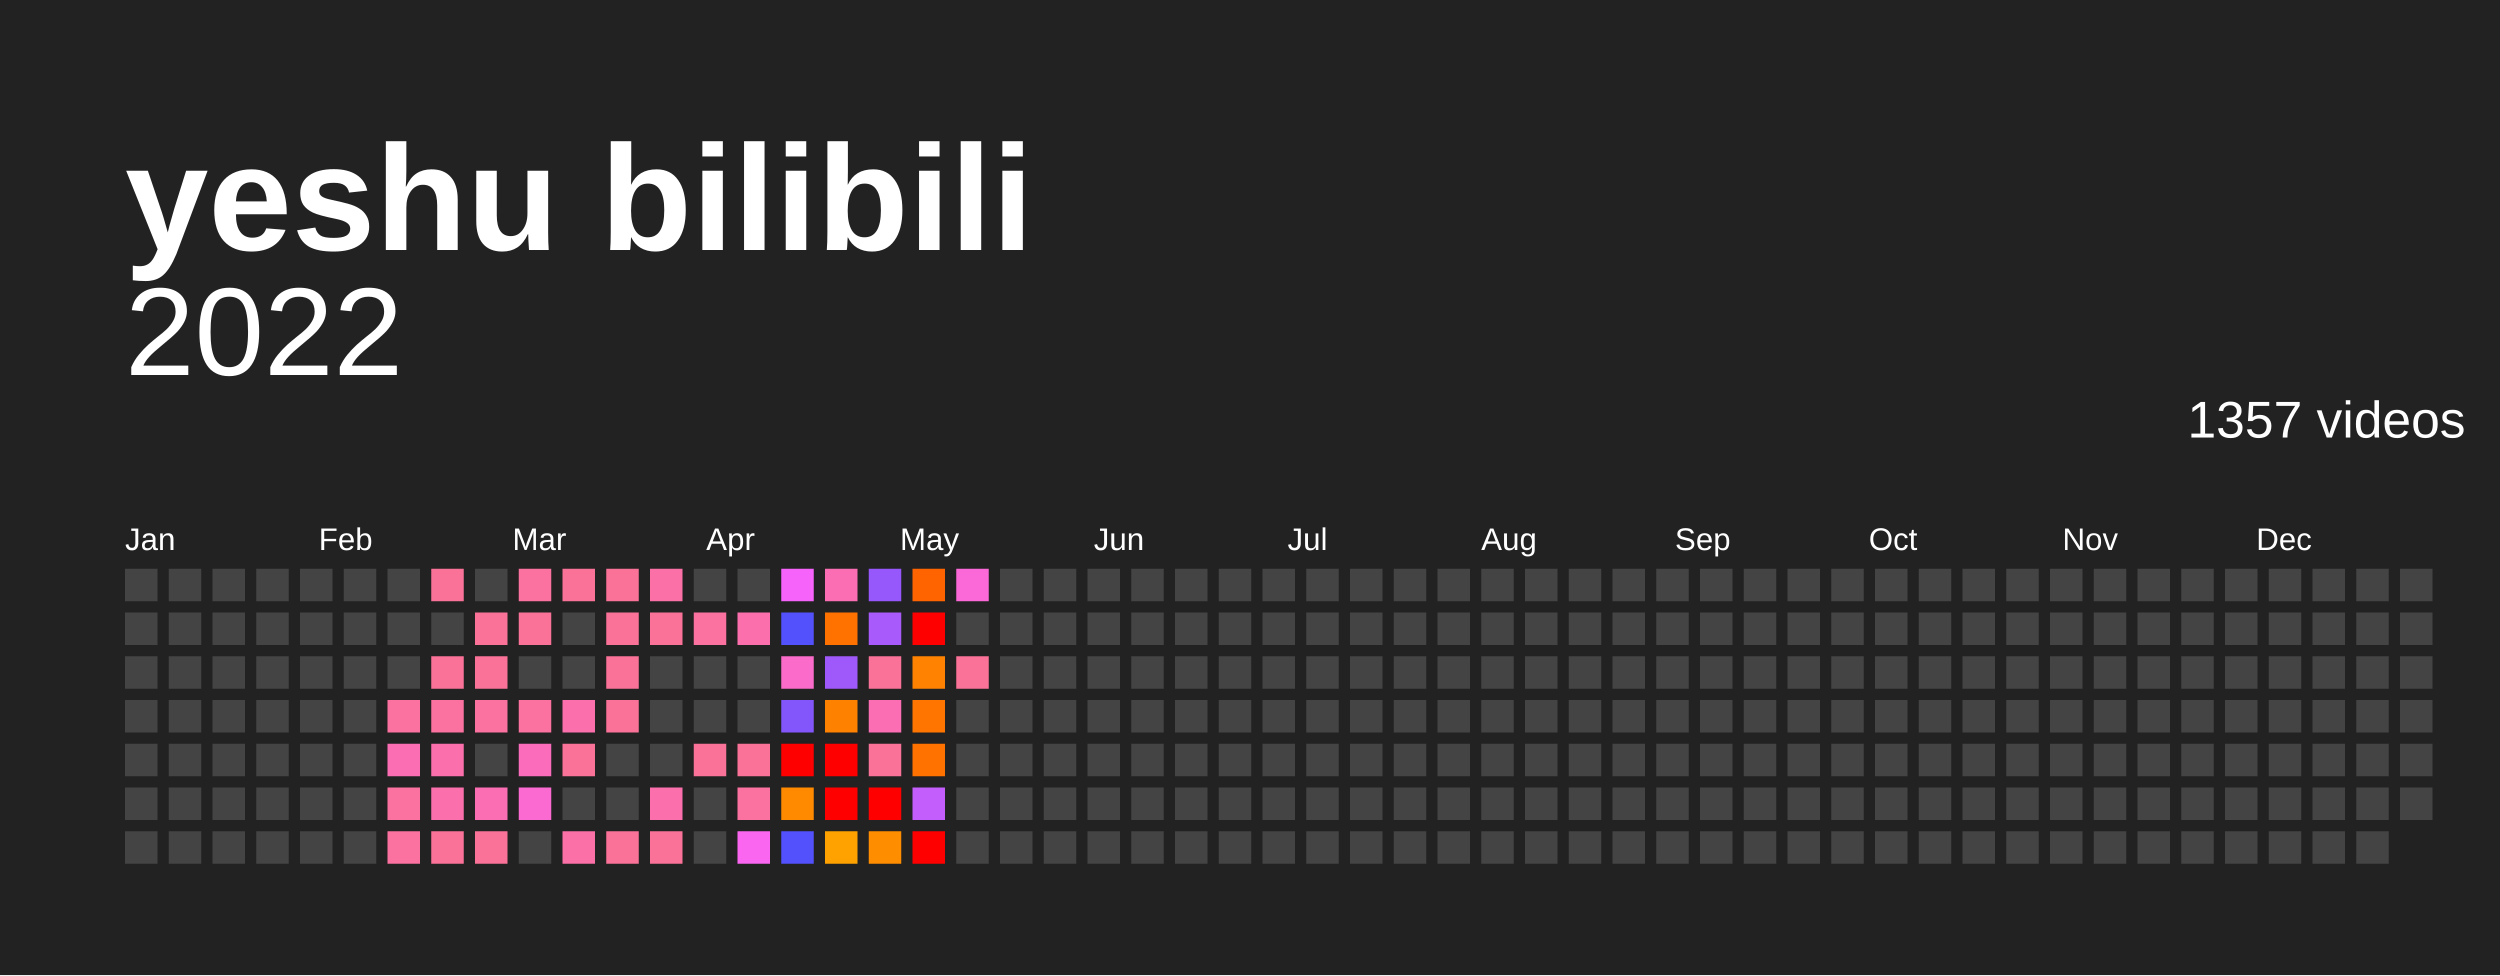
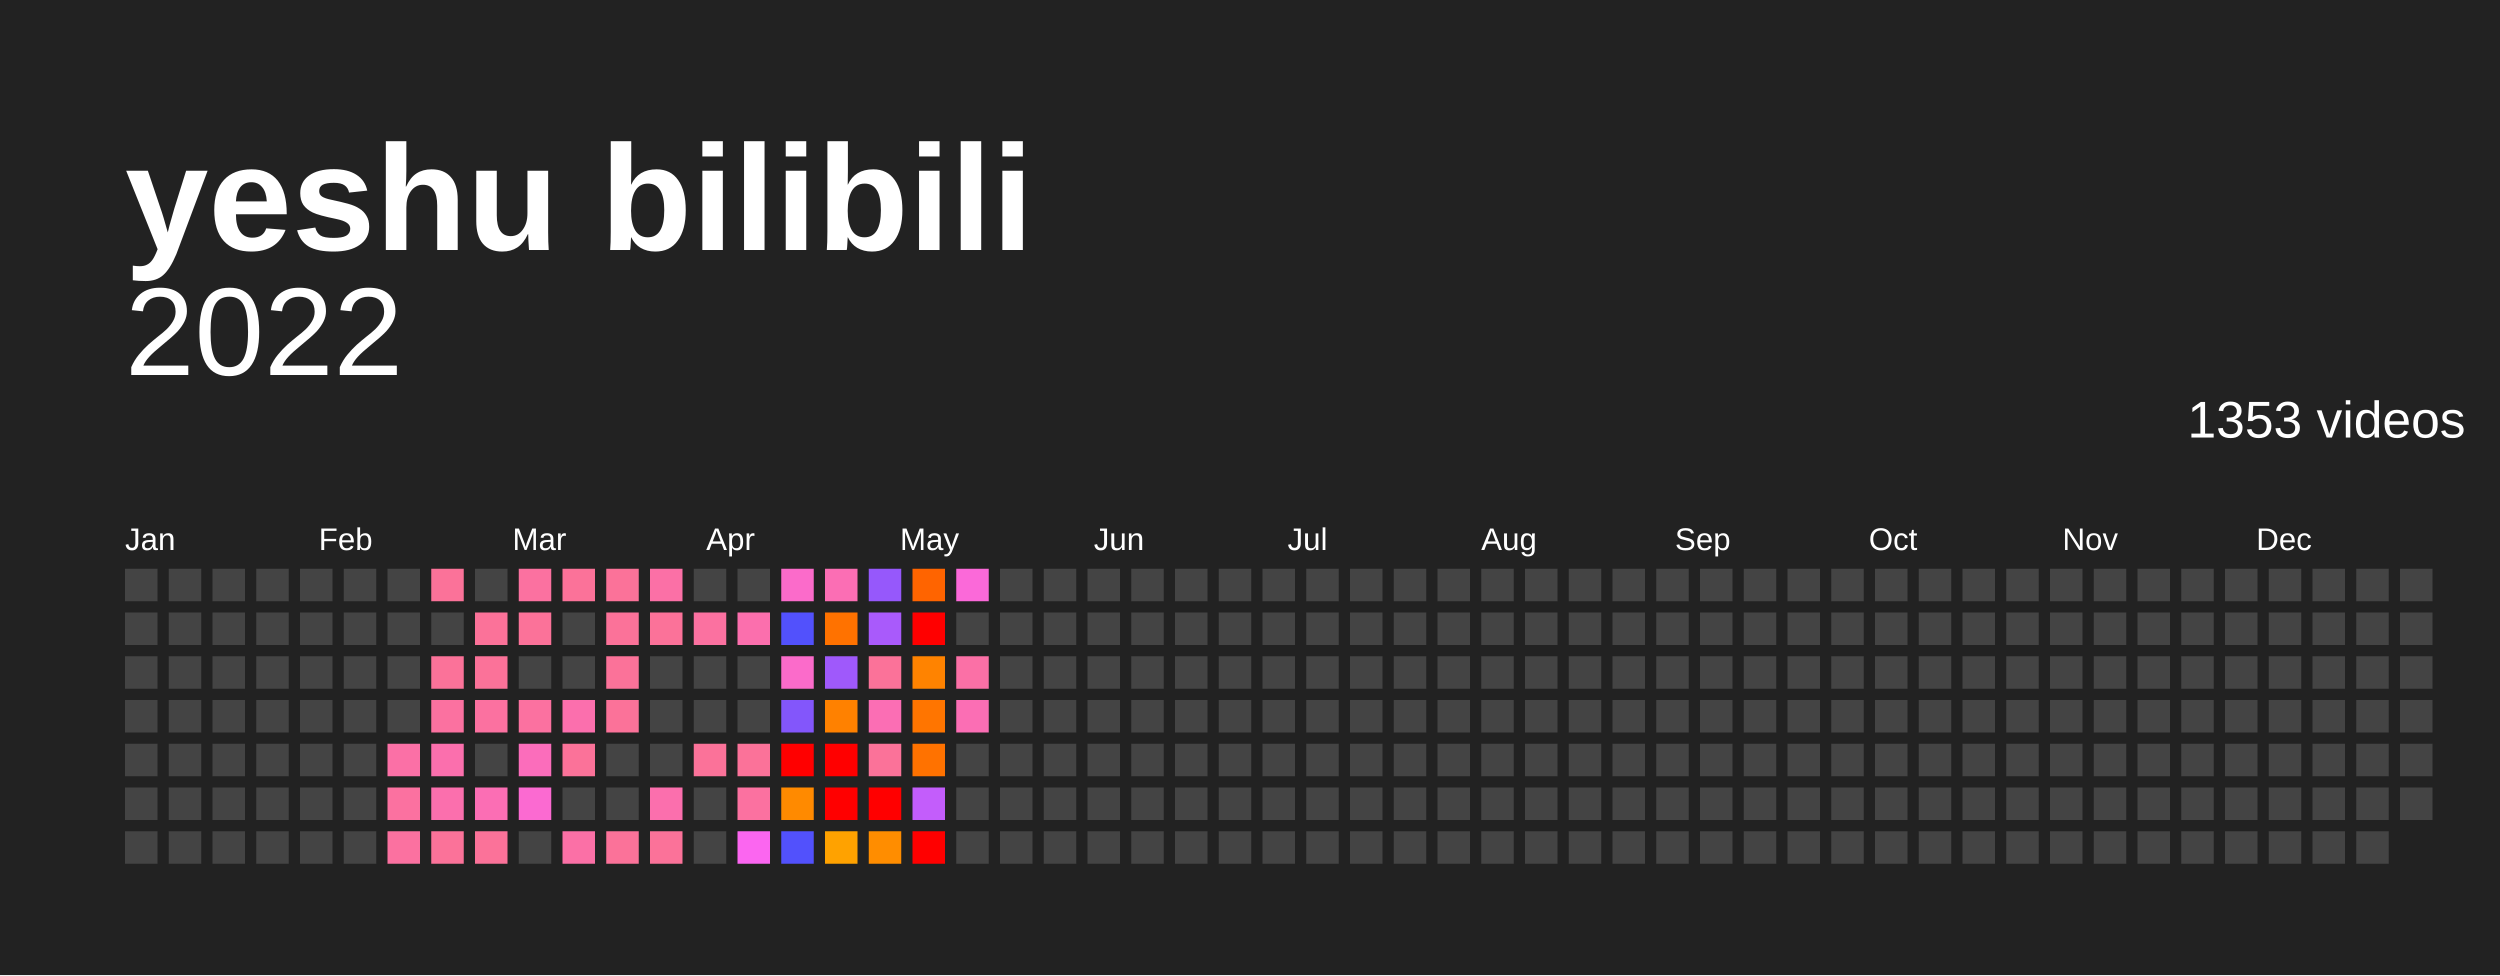
<svg xmlns="http://www.w3.org/2000/svg" baseProfile="full" height="78mm" version="1.1" viewBox="0,0,200,78" width="200mm">
  <defs />
  <rect fill="#222222" height="78" width="200" x="0" y="0" />
  <text fill="#FFFFFF" style="font-size:12px; font-family:Arial; font-weight:bold;" x="10" y="20">yeshu bilibili</text>
  <text alignment-baseline="hanging" fill="#FFFFFF" style="font-size:10.0px; font-family:Arial;" x="10" y="30">2022</text>
-   <text alignment-baseline="hanging" fill="#FFFFFF" style="font-size:4.125px; font-family:Arial;" x="175" y="35">1357 videos</text>
+   <text alignment-baseline="hanging" fill="#FFFFFF" style="font-size:4.125px; font-family:Arial;" x="175" y="35">1353 videos</text>
  <text fill="#FFFFFF" style="font-size:2.5px; font-family:Arial" x="10.0" y="44">Jan</text>
  <text fill="#FFFFFF" style="font-size:2.5px; font-family:Arial" x="25.5" y="44">Feb</text>
  <text fill="#FFFFFF" style="font-size:2.5px; font-family:Arial" x="41.0" y="44">Mar</text>
  <text fill="#FFFFFF" style="font-size:2.5px; font-family:Arial" x="56.5" y="44">Apr</text>
  <text fill="#FFFFFF" style="font-size:2.5px; font-family:Arial" x="72.0" y="44">May</text>
  <text fill="#FFFFFF" style="font-size:2.5px; font-family:Arial" x="87.5" y="44">Jun</text>
  <text fill="#FFFFFF" style="font-size:2.5px; font-family:Arial" x="103.0" y="44">Jul</text>
  <text fill="#FFFFFF" style="font-size:2.5px; font-family:Arial" x="118.5" y="44">Aug</text>
  <text fill="#FFFFFF" style="font-size:2.5px; font-family:Arial" x="134.0" y="44">Sep</text>
  <text fill="#FFFFFF" style="font-size:2.5px; font-family:Arial" x="149.5" y="44">Oct</text>
  <text fill="#FFFFFF" style="font-size:2.5px; font-family:Arial" x="165.0" y="44">Nov</text>
  <text fill="#FFFFFF" style="font-size:2.5px; font-family:Arial" x="180.5" y="44">Dec</text>
  <rect fill="#444444" height="2.6" width="2.6" x="10.0" y="45.5" />
  <rect fill="#444444" height="2.6" width="2.6" x="10.0" y="49.0" />
  <rect fill="#444444" height="2.6" width="2.6" x="10.0" y="52.5" />
  <rect fill="#444444" height="2.6" width="2.6" x="10.0" y="56.0" />
  <rect fill="#444444" height="2.6" width="2.6" x="10.0" y="59.5" />
  <rect fill="#444444" height="2.6" width="2.6" x="10.0" y="63.0" />
  <rect fill="#444444" height="2.6" width="2.6" x="10.0" y="66.5" />
  <rect fill="#444444" height="2.6" width="2.6" x="13.5" y="45.5" />
  <rect fill="#444444" height="2.6" width="2.6" x="13.5" y="49.0" />
  <rect fill="#444444" height="2.6" width="2.6" x="13.5" y="52.5" />
  <rect fill="#444444" height="2.6" width="2.6" x="13.5" y="56.0" />
  <rect fill="#444444" height="2.6" width="2.6" x="13.5" y="59.5" />
  <rect fill="#444444" height="2.6" width="2.6" x="13.5" y="63.0" />
  <rect fill="#444444" height="2.6" width="2.6" x="13.5" y="66.5" />
  <rect fill="#444444" height="2.6" width="2.6" x="17.0" y="45.5" />
  <rect fill="#444444" height="2.6" width="2.6" x="17.0" y="49.0" />
  <rect fill="#444444" height="2.6" width="2.6" x="17.0" y="52.5" />
  <rect fill="#444444" height="2.6" width="2.6" x="17.0" y="56.0" />
  <rect fill="#444444" height="2.6" width="2.6" x="17.0" y="59.5" />
  <rect fill="#444444" height="2.6" width="2.6" x="17.0" y="63.0" />
  <rect fill="#444444" height="2.6" width="2.6" x="17.0" y="66.5" />
  <rect fill="#444444" height="2.6" width="2.6" x="20.5" y="45.5" />
  <rect fill="#444444" height="2.6" width="2.6" x="20.5" y="49.0" />
  <rect fill="#444444" height="2.6" width="2.6" x="20.5" y="52.5" />
  <rect fill="#444444" height="2.6" width="2.6" x="20.5" y="56.0" />
  <rect fill="#444444" height="2.6" width="2.6" x="20.5" y="59.5" />
  <rect fill="#444444" height="2.6" width="2.6" x="20.5" y="63.0" />
  <rect fill="#444444" height="2.6" width="2.6" x="20.5" y="66.5" />
  <rect fill="#444444" height="2.6" width="2.6" x="24.0" y="45.5" />
  <rect fill="#444444" height="2.6" width="2.6" x="24.0" y="49.0" />
  <rect fill="#444444" height="2.6" width="2.6" x="24.0" y="52.5" />
  <rect fill="#444444" height="2.6" width="2.6" x="24.0" y="56.0" />
  <rect fill="#444444" height="2.6" width="2.6" x="24.0" y="59.5" />
  <rect fill="#444444" height="2.6" width="2.6" x="24.0" y="63.0" />
  <rect fill="#444444" height="2.6" width="2.6" x="24.0" y="66.5" />
  <rect fill="#444444" height="2.6" width="2.6" x="27.5" y="45.5" />
  <rect fill="#444444" height="2.6" width="2.6" x="27.5" y="49.0" />
  <rect fill="#444444" height="2.6" width="2.6" x="27.5" y="52.5" />
  <rect fill="#444444" height="2.6" width="2.6" x="27.5" y="56.0" />
  <rect fill="#444444" height="2.6" width="2.6" x="27.5" y="59.5" />
  <rect fill="#444444" height="2.6" width="2.6" x="27.5" y="63.0" />
  <rect fill="#444444" height="2.6" width="2.6" x="27.5" y="66.5" />
  <rect fill="#444444" height="2.6" width="2.6" x="31.0" y="45.5" />
  <rect fill="#444444" height="2.6" width="2.6" x="31.0" y="49.0" />
  <rect fill="#444444" height="2.6" width="2.6" x="31.0" y="52.5" />
-   <rect fill="#fb71a0" height="2.6" width="2.6" x="31.0" y="56.0" />
-   <rect fill="#fb6eb4" height="2.6" width="2.6" x="31.0" y="59.5" />
+   <rect fill="#444444" height="2.6" width="2.6" x="31.0" y="56.0" />
+   <rect fill="#fb70a6" height="2.6" width="2.6" x="31.0" y="59.5" />
  <rect fill="#fb71a0" height="2.6" width="2.6" x="31.0" y="63.0" />
  <rect fill="#fb71a0" height="2.6" width="2.6" x="31.0" y="66.5" />
  <rect fill="#fb7299" height="2.6" width="2.6" x="34.5" y="45.5" />
  <rect fill="#444444" height="2.6" width="2.6" x="34.5" y="49.0" />
  <rect fill="#fb7299" height="2.6" width="2.6" x="34.5" y="52.5" />
  <rect fill="#fb71a0" height="2.6" width="2.6" x="34.5" y="56.0" />
  <rect fill="#fb6fad" height="2.6" width="2.6" x="34.5" y="59.5" />
  <rect fill="#fb6fad" height="2.6" width="2.6" x="34.5" y="63.0" />
  <rect fill="#fb7299" height="2.6" width="2.6" x="34.5" y="66.5" />
  <rect fill="#444444" height="2.6" width="2.6" x="38.0" y="45.5" />
  <rect fill="#fb7299" height="2.6" width="2.6" x="38.0" y="49.0" />
  <rect fill="#fb7299" height="2.6" width="2.6" x="38.0" y="52.5" />
  <rect fill="#fb71a0" height="2.6" width="2.6" x="38.0" y="56.0" />
  <rect fill="#444444" height="2.6" width="2.6" x="38.0" y="59.5" />
  <rect fill="#fb6eb4" height="2.6" width="2.6" x="38.0" y="63.0" />
  <rect fill="#fb7299" height="2.6" width="2.6" x="38.0" y="66.5" />
  <rect fill="#fb71a0" height="2.6" width="2.6" x="41.5" y="45.5" />
  <rect fill="#fb7299" height="2.6" width="2.6" x="41.5" y="49.0" />
  <rect fill="#444444" height="2.6" width="2.6" x="41.5" y="52.5" />
  <rect fill="#fb71a0" height="2.6" width="2.6" x="41.5" y="56.0" />
  <rect fill="#fb6dbb" height="2.6" width="2.6" x="41.5" y="59.5" />
  <rect fill="#fb6ad1" height="2.6" width="2.6" x="41.5" y="63.0" />
  <rect fill="#444444" height="2.6" width="2.6" x="41.5" y="66.5" />
  <rect fill="#fb7299" height="2.6" width="2.6" x="45.0" y="45.5" />
  <rect fill="#444444" height="2.6" width="2.6" x="45.0" y="49.0" />
  <rect fill="#444444" height="2.6" width="2.6" x="45.0" y="52.5" />
  <rect fill="#fb6fad" height="2.6" width="2.6" x="45.0" y="56.0" />
  <rect fill="#fb7299" height="2.6" width="2.6" x="45.0" y="59.5" />
  <rect fill="#444444" height="2.6" width="2.6" x="45.0" y="63.0" />
  <rect fill="#fb70a6" height="2.6" width="2.6" x="45.0" y="66.5" />
  <rect fill="#fb7299" height="2.6" width="2.6" x="48.5" y="45.5" />
  <rect fill="#fb7299" height="2.6" width="2.6" x="48.5" y="49.0" />
  <rect fill="#fb7299" height="2.6" width="2.6" x="48.5" y="52.5" />
  <rect fill="#fb7299" height="2.6" width="2.6" x="48.5" y="56.0" />
  <rect fill="#444444" height="2.6" width="2.6" x="48.5" y="59.5" />
  <rect fill="#444444" height="2.6" width="2.6" x="48.5" y="63.0" />
  <rect fill="#fb7299" height="2.6" width="2.6" x="48.5" y="66.5" />
  <rect fill="#fb70a6" height="2.6" width="2.6" x="52.0" y="45.5" />
  <rect fill="#fb7299" height="2.6" width="2.6" x="52.0" y="49.0" />
  <rect fill="#444444" height="2.6" width="2.6" x="52.0" y="52.5" />
  <rect fill="#444444" height="2.6" width="2.6" x="52.0" y="56.0" />
  <rect fill="#444444" height="2.6" width="2.6" x="52.0" y="59.5" />
  <rect fill="#fb6fad" height="2.6" width="2.6" x="52.0" y="63.0" />
  <rect fill="#fb7299" height="2.6" width="2.6" x="52.0" y="66.5" />
  <rect fill="#444444" height="2.6" width="2.6" x="55.5" y="45.5" />
  <rect fill="#fb71a0" height="2.6" width="2.6" x="55.5" y="49.0" />
  <rect fill="#444444" height="2.6" width="2.6" x="55.5" y="52.5" />
  <rect fill="#444444" height="2.6" width="2.6" x="55.5" y="56.0" />
  <rect fill="#fb7299" height="2.6" width="2.6" x="55.5" y="59.5" />
  <rect fill="#444444" height="2.6" width="2.6" x="55.5" y="63.0" />
  <rect fill="#444444" height="2.6" width="2.6" x="55.5" y="66.5" />
  <rect fill="#444444" height="2.6" width="2.6" x="59.0" y="45.5" />
  <rect fill="#fb6fad" height="2.6" width="2.6" x="59.0" y="49.0" />
  <rect fill="#444444" height="2.6" width="2.6" x="59.0" y="52.5" />
  <rect fill="#444444" height="2.6" width="2.6" x="59.0" y="56.0" />
  <rect fill="#fb7299" height="2.6" width="2.6" x="59.0" y="59.5" />
  <rect fill="#fb71a0" height="2.6" width="2.6" x="59.0" y="63.0" />
  <rect fill="#fb66f0" height="2.6" width="2.6" x="59.0" y="66.5" />
-   <rect fill="#f663fb" height="2.6" width="2.6" x="62.5" y="45.5" />
+   <rect fill="#fb6bca" height="2.6" width="2.6" x="62.5" y="45.5" />
  <rect fill="#5251fc" height="2.6" width="2.6" x="62.5" y="49.0" />
  <rect fill="#fb6bca" height="2.6" width="2.6" x="62.5" y="52.5" />
  <rect fill="#8356fb" height="2.6" width="2.6" x="62.5" y="56.0" />
  <rect fill="red" height="2.6" width="2.6" x="62.5" y="59.5" />
  <rect fill="#ff8a00" height="2.6" width="2.6" x="62.5" y="63.0" />
  <rect fill="#5251fc" height="2.6" width="2.6" x="62.5" y="66.5" />
  <rect fill="#fb6eb4" height="2.6" width="2.6" x="66.0" y="45.5" />
  <rect fill="#ff7200" height="2.6" width="2.6" x="66.0" y="49.0" />
  <rect fill="#9f59fb" height="2.6" width="2.6" x="66.0" y="52.5" />
  <rect fill="#ff8100" height="2.6" width="2.6" x="66.0" y="56.0" />
  <rect fill="red" height="2.6" width="2.6" x="66.0" y="59.5" />
  <rect fill="red" height="2.6" width="2.6" x="66.0" y="63.0" />
  <rect fill="#ffa200" height="2.6" width="2.6" x="66.0" y="66.5" />
  <rect fill="#9658fb" height="2.6" width="2.6" x="69.5" y="45.5" />
  <rect fill="#a95afb" height="2.6" width="2.6" x="69.5" y="49.0" />
  <rect fill="#fb7299" height="2.6" width="2.6" x="69.5" y="52.5" />
  <rect fill="#fb6eb4" height="2.6" width="2.6" x="69.5" y="56.0" />
  <rect fill="#fb7299" height="2.6" width="2.6" x="69.5" y="59.5" />
  <rect fill="red" height="2.6" width="2.6" x="69.5" y="63.0" />
  <rect fill="#ff8d00" height="2.6" width="2.6" x="69.5" y="66.5" />
  <rect fill="#ff6400" height="2.6" width="2.6" x="73.0" y="45.5" />
  <rect fill="red" height="2.6" width="2.6" x="73.0" y="49.0" />
  <rect fill="#ff8300" height="2.6" width="2.6" x="73.0" y="52.5" />
  <rect fill="#ff7500" height="2.6" width="2.6" x="73.0" y="56.0" />
  <rect fill="#ff7200" height="2.6" width="2.6" x="73.0" y="59.5" />
  <rect fill="#c35dfb" height="2.6" width="2.6" x="73.0" y="63.0" />
  <rect fill="red" height="2.6" width="2.6" x="73.0" y="66.5" />
  <rect fill="#fb69d9" height="2.6" width="2.6" x="76.5" y="45.5" />
  <rect fill="#444444" height="2.6" width="2.6" x="76.5" y="49.0" />
-   <rect fill="#fb7299" height="2.6" width="2.6" x="76.5" y="52.5" />
-   <rect fill="#444444" height="2.6" width="2.6" x="76.5" y="56.0" />
+   <rect fill="#fb70a6" height="2.6" width="2.6" x="76.5" y="52.5" />
+   <rect fill="#fb6eb4" height="2.6" width="2.6" x="76.5" y="56.0" />
  <rect fill="#444444" height="2.6" width="2.6" x="76.5" y="59.5" />
  <rect fill="#444444" height="2.6" width="2.6" x="76.5" y="63.0" />
  <rect fill="#444444" height="2.6" width="2.6" x="76.5" y="66.5" />
  <rect fill="#444444" height="2.6" width="2.6" x="80.0" y="45.5" />
  <rect fill="#444444" height="2.6" width="2.6" x="80.0" y="49.0" />
  <rect fill="#444444" height="2.6" width="2.6" x="80.0" y="52.5" />
  <rect fill="#444444" height="2.6" width="2.6" x="80.0" y="56.0" />
  <rect fill="#444444" height="2.6" width="2.6" x="80.0" y="59.5" />
  <rect fill="#444444" height="2.6" width="2.6" x="80.0" y="63.0" />
  <rect fill="#444444" height="2.6" width="2.6" x="80.0" y="66.5" />
  <rect fill="#444444" height="2.6" width="2.6" x="83.5" y="45.5" />
  <rect fill="#444444" height="2.6" width="2.6" x="83.5" y="49.0" />
  <rect fill="#444444" height="2.6" width="2.6" x="83.5" y="52.5" />
  <rect fill="#444444" height="2.6" width="2.6" x="83.5" y="56.0" />
  <rect fill="#444444" height="2.6" width="2.6" x="83.5" y="59.5" />
  <rect fill="#444444" height="2.6" width="2.6" x="83.5" y="63.0" />
  <rect fill="#444444" height="2.6" width="2.6" x="83.5" y="66.5" />
  <rect fill="#444444" height="2.6" width="2.6" x="87.0" y="45.5" />
  <rect fill="#444444" height="2.6" width="2.6" x="87.0" y="49.0" />
  <rect fill="#444444" height="2.6" width="2.6" x="87.0" y="52.5" />
  <rect fill="#444444" height="2.6" width="2.6" x="87.0" y="56.0" />
  <rect fill="#444444" height="2.6" width="2.6" x="87.0" y="59.5" />
  <rect fill="#444444" height="2.6" width="2.6" x="87.0" y="63.0" />
  <rect fill="#444444" height="2.6" width="2.6" x="87.0" y="66.5" />
  <rect fill="#444444" height="2.6" width="2.6" x="90.5" y="45.5" />
  <rect fill="#444444" height="2.6" width="2.6" x="90.5" y="49.0" />
  <rect fill="#444444" height="2.6" width="2.6" x="90.5" y="52.5" />
  <rect fill="#444444" height="2.6" width="2.6" x="90.5" y="56.0" />
  <rect fill="#444444" height="2.6" width="2.6" x="90.5" y="59.5" />
  <rect fill="#444444" height="2.6" width="2.6" x="90.5" y="63.0" />
  <rect fill="#444444" height="2.6" width="2.6" x="90.5" y="66.5" />
  <rect fill="#444444" height="2.6" width="2.6" x="94.0" y="45.5" />
  <rect fill="#444444" height="2.6" width="2.6" x="94.0" y="49.0" />
  <rect fill="#444444" height="2.6" width="2.6" x="94.0" y="52.5" />
  <rect fill="#444444" height="2.6" width="2.6" x="94.0" y="56.0" />
  <rect fill="#444444" height="2.6" width="2.6" x="94.0" y="59.5" />
  <rect fill="#444444" height="2.6" width="2.6" x="94.0" y="63.0" />
  <rect fill="#444444" height="2.6" width="2.6" x="94.0" y="66.5" />
  <rect fill="#444444" height="2.6" width="2.6" x="97.5" y="45.5" />
  <rect fill="#444444" height="2.6" width="2.6" x="97.5" y="49.0" />
  <rect fill="#444444" height="2.6" width="2.6" x="97.5" y="52.5" />
  <rect fill="#444444" height="2.6" width="2.6" x="97.5" y="56.0" />
  <rect fill="#444444" height="2.6" width="2.6" x="97.5" y="59.5" />
  <rect fill="#444444" height="2.6" width="2.6" x="97.5" y="63.0" />
  <rect fill="#444444" height="2.6" width="2.6" x="97.5" y="66.5" />
  <rect fill="#444444" height="2.6" width="2.6" x="101.0" y="45.5" />
  <rect fill="#444444" height="2.6" width="2.6" x="101.0" y="49.0" />
  <rect fill="#444444" height="2.6" width="2.6" x="101.0" y="52.5" />
  <rect fill="#444444" height="2.6" width="2.6" x="101.0" y="56.0" />
  <rect fill="#444444" height="2.6" width="2.6" x="101.0" y="59.5" />
  <rect fill="#444444" height="2.6" width="2.6" x="101.0" y="63.0" />
  <rect fill="#444444" height="2.6" width="2.6" x="101.0" y="66.5" />
  <rect fill="#444444" height="2.6" width="2.6" x="104.5" y="45.5" />
  <rect fill="#444444" height="2.6" width="2.6" x="104.5" y="49.0" />
  <rect fill="#444444" height="2.6" width="2.6" x="104.5" y="52.5" />
  <rect fill="#444444" height="2.6" width="2.6" x="104.5" y="56.0" />
  <rect fill="#444444" height="2.6" width="2.6" x="104.5" y="59.5" />
  <rect fill="#444444" height="2.6" width="2.6" x="104.5" y="63.0" />
  <rect fill="#444444" height="2.6" width="2.6" x="104.5" y="66.5" />
  <rect fill="#444444" height="2.6" width="2.6" x="108.0" y="45.5" />
  <rect fill="#444444" height="2.6" width="2.6" x="108.0" y="49.0" />
  <rect fill="#444444" height="2.6" width="2.6" x="108.0" y="52.5" />
  <rect fill="#444444" height="2.6" width="2.6" x="108.0" y="56.0" />
  <rect fill="#444444" height="2.6" width="2.6" x="108.0" y="59.5" />
  <rect fill="#444444" height="2.6" width="2.6" x="108.0" y="63.0" />
  <rect fill="#444444" height="2.6" width="2.6" x="108.0" y="66.5" />
  <rect fill="#444444" height="2.6" width="2.6" x="111.5" y="45.5" />
  <rect fill="#444444" height="2.6" width="2.6" x="111.5" y="49.0" />
  <rect fill="#444444" height="2.6" width="2.6" x="111.5" y="52.5" />
  <rect fill="#444444" height="2.6" width="2.6" x="111.5" y="56.0" />
  <rect fill="#444444" height="2.6" width="2.6" x="111.5" y="59.5" />
  <rect fill="#444444" height="2.6" width="2.6" x="111.5" y="63.0" />
  <rect fill="#444444" height="2.6" width="2.6" x="111.5" y="66.5" />
  <rect fill="#444444" height="2.6" width="2.6" x="115.0" y="45.5" />
  <rect fill="#444444" height="2.6" width="2.6" x="115.0" y="49.0" />
  <rect fill="#444444" height="2.6" width="2.6" x="115.0" y="52.5" />
  <rect fill="#444444" height="2.6" width="2.6" x="115.0" y="56.0" />
  <rect fill="#444444" height="2.6" width="2.6" x="115.0" y="59.5" />
  <rect fill="#444444" height="2.6" width="2.6" x="115.0" y="63.0" />
  <rect fill="#444444" height="2.6" width="2.6" x="115.0" y="66.5" />
  <rect fill="#444444" height="2.6" width="2.6" x="118.5" y="45.5" />
  <rect fill="#444444" height="2.6" width="2.6" x="118.5" y="49.0" />
  <rect fill="#444444" height="2.6" width="2.6" x="118.5" y="52.5" />
  <rect fill="#444444" height="2.6" width="2.6" x="118.5" y="56.0" />
  <rect fill="#444444" height="2.6" width="2.6" x="118.5" y="59.5" />
  <rect fill="#444444" height="2.6" width="2.6" x="118.5" y="63.0" />
  <rect fill="#444444" height="2.6" width="2.6" x="118.5" y="66.5" />
  <rect fill="#444444" height="2.6" width="2.6" x="122.0" y="45.5" />
  <rect fill="#444444" height="2.6" width="2.6" x="122.0" y="49.0" />
  <rect fill="#444444" height="2.6" width="2.6" x="122.0" y="52.5" />
  <rect fill="#444444" height="2.6" width="2.6" x="122.0" y="56.0" />
  <rect fill="#444444" height="2.6" width="2.6" x="122.0" y="59.5" />
  <rect fill="#444444" height="2.6" width="2.6" x="122.0" y="63.0" />
  <rect fill="#444444" height="2.6" width="2.6" x="122.0" y="66.5" />
  <rect fill="#444444" height="2.6" width="2.6" x="125.5" y="45.5" />
  <rect fill="#444444" height="2.6" width="2.6" x="125.5" y="49.0" />
  <rect fill="#444444" height="2.6" width="2.6" x="125.5" y="52.5" />
  <rect fill="#444444" height="2.6" width="2.6" x="125.5" y="56.0" />
  <rect fill="#444444" height="2.6" width="2.6" x="125.5" y="59.5" />
  <rect fill="#444444" height="2.6" width="2.6" x="125.5" y="63.0" />
  <rect fill="#444444" height="2.6" width="2.6" x="125.5" y="66.5" />
  <rect fill="#444444" height="2.6" width="2.6" x="129.0" y="45.5" />
  <rect fill="#444444" height="2.6" width="2.6" x="129.0" y="49.0" />
  <rect fill="#444444" height="2.6" width="2.6" x="129.0" y="52.5" />
  <rect fill="#444444" height="2.6" width="2.6" x="129.0" y="56.0" />
  <rect fill="#444444" height="2.6" width="2.6" x="129.0" y="59.5" />
  <rect fill="#444444" height="2.6" width="2.6" x="129.0" y="63.0" />
  <rect fill="#444444" height="2.6" width="2.6" x="129.0" y="66.5" />
  <rect fill="#444444" height="2.6" width="2.6" x="132.5" y="45.5" />
  <rect fill="#444444" height="2.6" width="2.6" x="132.5" y="49.0" />
  <rect fill="#444444" height="2.6" width="2.6" x="132.5" y="52.5" />
  <rect fill="#444444" height="2.6" width="2.6" x="132.5" y="56.0" />
  <rect fill="#444444" height="2.6" width="2.6" x="132.5" y="59.5" />
  <rect fill="#444444" height="2.6" width="2.6" x="132.5" y="63.0" />
  <rect fill="#444444" height="2.6" width="2.6" x="132.5" y="66.5" />
  <rect fill="#444444" height="2.6" width="2.6" x="136.0" y="45.5" />
  <rect fill="#444444" height="2.6" width="2.6" x="136.0" y="49.0" />
  <rect fill="#444444" height="2.6" width="2.6" x="136.0" y="52.5" />
  <rect fill="#444444" height="2.6" width="2.6" x="136.0" y="56.0" />
  <rect fill="#444444" height="2.6" width="2.6" x="136.0" y="59.5" />
  <rect fill="#444444" height="2.6" width="2.6" x="136.0" y="63.0" />
  <rect fill="#444444" height="2.6" width="2.6" x="136.0" y="66.5" />
  <rect fill="#444444" height="2.6" width="2.6" x="139.5" y="45.5" />
  <rect fill="#444444" height="2.6" width="2.6" x="139.5" y="49.0" />
  <rect fill="#444444" height="2.6" width="2.6" x="139.5" y="52.5" />
  <rect fill="#444444" height="2.6" width="2.6" x="139.5" y="56.0" />
  <rect fill="#444444" height="2.6" width="2.6" x="139.5" y="59.5" />
  <rect fill="#444444" height="2.6" width="2.6" x="139.5" y="63.0" />
  <rect fill="#444444" height="2.6" width="2.6" x="139.5" y="66.5" />
  <rect fill="#444444" height="2.6" width="2.6" x="143.0" y="45.5" />
  <rect fill="#444444" height="2.6" width="2.6" x="143.0" y="49.0" />
  <rect fill="#444444" height="2.6" width="2.6" x="143.0" y="52.5" />
  <rect fill="#444444" height="2.6" width="2.6" x="143.0" y="56.0" />
  <rect fill="#444444" height="2.6" width="2.6" x="143.0" y="59.5" />
  <rect fill="#444444" height="2.6" width="2.6" x="143.0" y="63.0" />
  <rect fill="#444444" height="2.6" width="2.6" x="143.0" y="66.5" />
  <rect fill="#444444" height="2.6" width="2.6" x="146.5" y="45.5" />
  <rect fill="#444444" height="2.6" width="2.6" x="146.5" y="49.0" />
  <rect fill="#444444" height="2.6" width="2.6" x="146.5" y="52.5" />
  <rect fill="#444444" height="2.6" width="2.6" x="146.5" y="56.0" />
  <rect fill="#444444" height="2.6" width="2.6" x="146.5" y="59.5" />
  <rect fill="#444444" height="2.6" width="2.6" x="146.5" y="63.0" />
  <rect fill="#444444" height="2.6" width="2.6" x="146.5" y="66.5" />
  <rect fill="#444444" height="2.6" width="2.6" x="150.0" y="45.5" />
  <rect fill="#444444" height="2.6" width="2.6" x="150.0" y="49.0" />
  <rect fill="#444444" height="2.6" width="2.6" x="150.0" y="52.5" />
  <rect fill="#444444" height="2.6" width="2.6" x="150.0" y="56.0" />
  <rect fill="#444444" height="2.6" width="2.6" x="150.0" y="59.5" />
  <rect fill="#444444" height="2.6" width="2.6" x="150.0" y="63.0" />
  <rect fill="#444444" height="2.6" width="2.6" x="150.0" y="66.5" />
  <rect fill="#444444" height="2.6" width="2.6" x="153.5" y="45.5" />
  <rect fill="#444444" height="2.6" width="2.6" x="153.5" y="49.0" />
  <rect fill="#444444" height="2.6" width="2.6" x="153.5" y="52.5" />
  <rect fill="#444444" height="2.6" width="2.6" x="153.5" y="56.0" />
  <rect fill="#444444" height="2.6" width="2.6" x="153.5" y="59.5" />
  <rect fill="#444444" height="2.6" width="2.6" x="153.5" y="63.0" />
  <rect fill="#444444" height="2.6" width="2.6" x="153.5" y="66.5" />
  <rect fill="#444444" height="2.6" width="2.6" x="157.0" y="45.5" />
  <rect fill="#444444" height="2.6" width="2.6" x="157.0" y="49.0" />
  <rect fill="#444444" height="2.6" width="2.6" x="157.0" y="52.5" />
  <rect fill="#444444" height="2.6" width="2.6" x="157.0" y="56.0" />
  <rect fill="#444444" height="2.6" width="2.6" x="157.0" y="59.5" />
  <rect fill="#444444" height="2.6" width="2.6" x="157.0" y="63.0" />
  <rect fill="#444444" height="2.6" width="2.6" x="157.0" y="66.5" />
  <rect fill="#444444" height="2.6" width="2.6" x="160.5" y="45.5" />
  <rect fill="#444444" height="2.6" width="2.6" x="160.5" y="49.0" />
  <rect fill="#444444" height="2.6" width="2.6" x="160.5" y="52.5" />
  <rect fill="#444444" height="2.6" width="2.6" x="160.5" y="56.0" />
  <rect fill="#444444" height="2.6" width="2.6" x="160.5" y="59.5" />
  <rect fill="#444444" height="2.6" width="2.6" x="160.5" y="63.0" />
  <rect fill="#444444" height="2.6" width="2.6" x="160.5" y="66.5" />
  <rect fill="#444444" height="2.6" width="2.6" x="164.0" y="45.5" />
  <rect fill="#444444" height="2.6" width="2.6" x="164.0" y="49.0" />
  <rect fill="#444444" height="2.6" width="2.6" x="164.0" y="52.5" />
  <rect fill="#444444" height="2.6" width="2.6" x="164.0" y="56.0" />
  <rect fill="#444444" height="2.6" width="2.6" x="164.0" y="59.5" />
  <rect fill="#444444" height="2.6" width="2.6" x="164.0" y="63.0" />
  <rect fill="#444444" height="2.6" width="2.6" x="164.0" y="66.5" />
  <rect fill="#444444" height="2.6" width="2.6" x="167.5" y="45.5" />
  <rect fill="#444444" height="2.6" width="2.6" x="167.5" y="49.0" />
  <rect fill="#444444" height="2.6" width="2.6" x="167.5" y="52.5" />
  <rect fill="#444444" height="2.6" width="2.6" x="167.5" y="56.0" />
  <rect fill="#444444" height="2.6" width="2.6" x="167.5" y="59.5" />
  <rect fill="#444444" height="2.6" width="2.6" x="167.5" y="63.0" />
  <rect fill="#444444" height="2.6" width="2.6" x="167.5" y="66.5" />
  <rect fill="#444444" height="2.6" width="2.6" x="171.0" y="45.5" />
  <rect fill="#444444" height="2.6" width="2.6" x="171.0" y="49.0" />
  <rect fill="#444444" height="2.6" width="2.6" x="171.0" y="52.5" />
  <rect fill="#444444" height="2.6" width="2.6" x="171.0" y="56.0" />
  <rect fill="#444444" height="2.6" width="2.6" x="171.0" y="59.5" />
  <rect fill="#444444" height="2.6" width="2.6" x="171.0" y="63.0" />
  <rect fill="#444444" height="2.6" width="2.6" x="171.0" y="66.5" />
  <rect fill="#444444" height="2.6" width="2.6" x="174.5" y="45.5" />
  <rect fill="#444444" height="2.6" width="2.6" x="174.5" y="49.0" />
  <rect fill="#444444" height="2.6" width="2.6" x="174.5" y="52.5" />
  <rect fill="#444444" height="2.6" width="2.6" x="174.5" y="56.0" />
  <rect fill="#444444" height="2.6" width="2.6" x="174.5" y="59.5" />
  <rect fill="#444444" height="2.6" width="2.6" x="174.5" y="63.0" />
  <rect fill="#444444" height="2.6" width="2.6" x="174.5" y="66.5" />
  <rect fill="#444444" height="2.6" width="2.6" x="178.0" y="45.5" />
  <rect fill="#444444" height="2.6" width="2.6" x="178.0" y="49.0" />
  <rect fill="#444444" height="2.6" width="2.6" x="178.0" y="52.5" />
  <rect fill="#444444" height="2.6" width="2.6" x="178.0" y="56.0" />
  <rect fill="#444444" height="2.6" width="2.6" x="178.0" y="59.5" />
  <rect fill="#444444" height="2.6" width="2.6" x="178.0" y="63.0" />
  <rect fill="#444444" height="2.6" width="2.6" x="178.0" y="66.5" />
  <rect fill="#444444" height="2.6" width="2.6" x="181.5" y="45.5" />
  <rect fill="#444444" height="2.6" width="2.6" x="181.5" y="49.0" />
  <rect fill="#444444" height="2.6" width="2.6" x="181.5" y="52.5" />
  <rect fill="#444444" height="2.6" width="2.6" x="181.5" y="56.0" />
  <rect fill="#444444" height="2.6" width="2.6" x="181.5" y="59.5" />
  <rect fill="#444444" height="2.6" width="2.6" x="181.5" y="63.0" />
  <rect fill="#444444" height="2.6" width="2.6" x="181.5" y="66.5" />
  <rect fill="#444444" height="2.6" width="2.6" x="185.0" y="45.5" />
  <rect fill="#444444" height="2.6" width="2.6" x="185.0" y="49.0" />
  <rect fill="#444444" height="2.6" width="2.6" x="185.0" y="52.5" />
  <rect fill="#444444" height="2.6" width="2.6" x="185.0" y="56.0" />
  <rect fill="#444444" height="2.6" width="2.6" x="185.0" y="59.5" />
  <rect fill="#444444" height="2.6" width="2.6" x="185.0" y="63.0" />
  <rect fill="#444444" height="2.6" width="2.6" x="185.0" y="66.5" />
  <rect fill="#444444" height="2.6" width="2.6" x="188.5" y="45.5" />
  <rect fill="#444444" height="2.6" width="2.6" x="188.5" y="49.0" />
  <rect fill="#444444" height="2.6" width="2.6" x="188.5" y="52.5" />
  <rect fill="#444444" height="2.6" width="2.6" x="188.5" y="56.0" />
  <rect fill="#444444" height="2.6" width="2.6" x="188.5" y="59.5" />
  <rect fill="#444444" height="2.6" width="2.6" x="188.5" y="63.0" />
  <rect fill="#444444" height="2.6" width="2.6" x="188.5" y="66.5" />
  <rect fill="#444444" height="2.6" width="2.6" x="192.0" y="45.5" />
  <rect fill="#444444" height="2.6" width="2.6" x="192.0" y="49.0" />
  <rect fill="#444444" height="2.6" width="2.6" x="192.0" y="52.5" />
  <rect fill="#444444" height="2.6" width="2.6" x="192.0" y="56.0" />
  <rect fill="#444444" height="2.6" width="2.6" x="192.0" y="59.5" />
  <rect fill="#444444" height="2.6" width="2.6" x="192.0" y="63.0" />
</svg>
